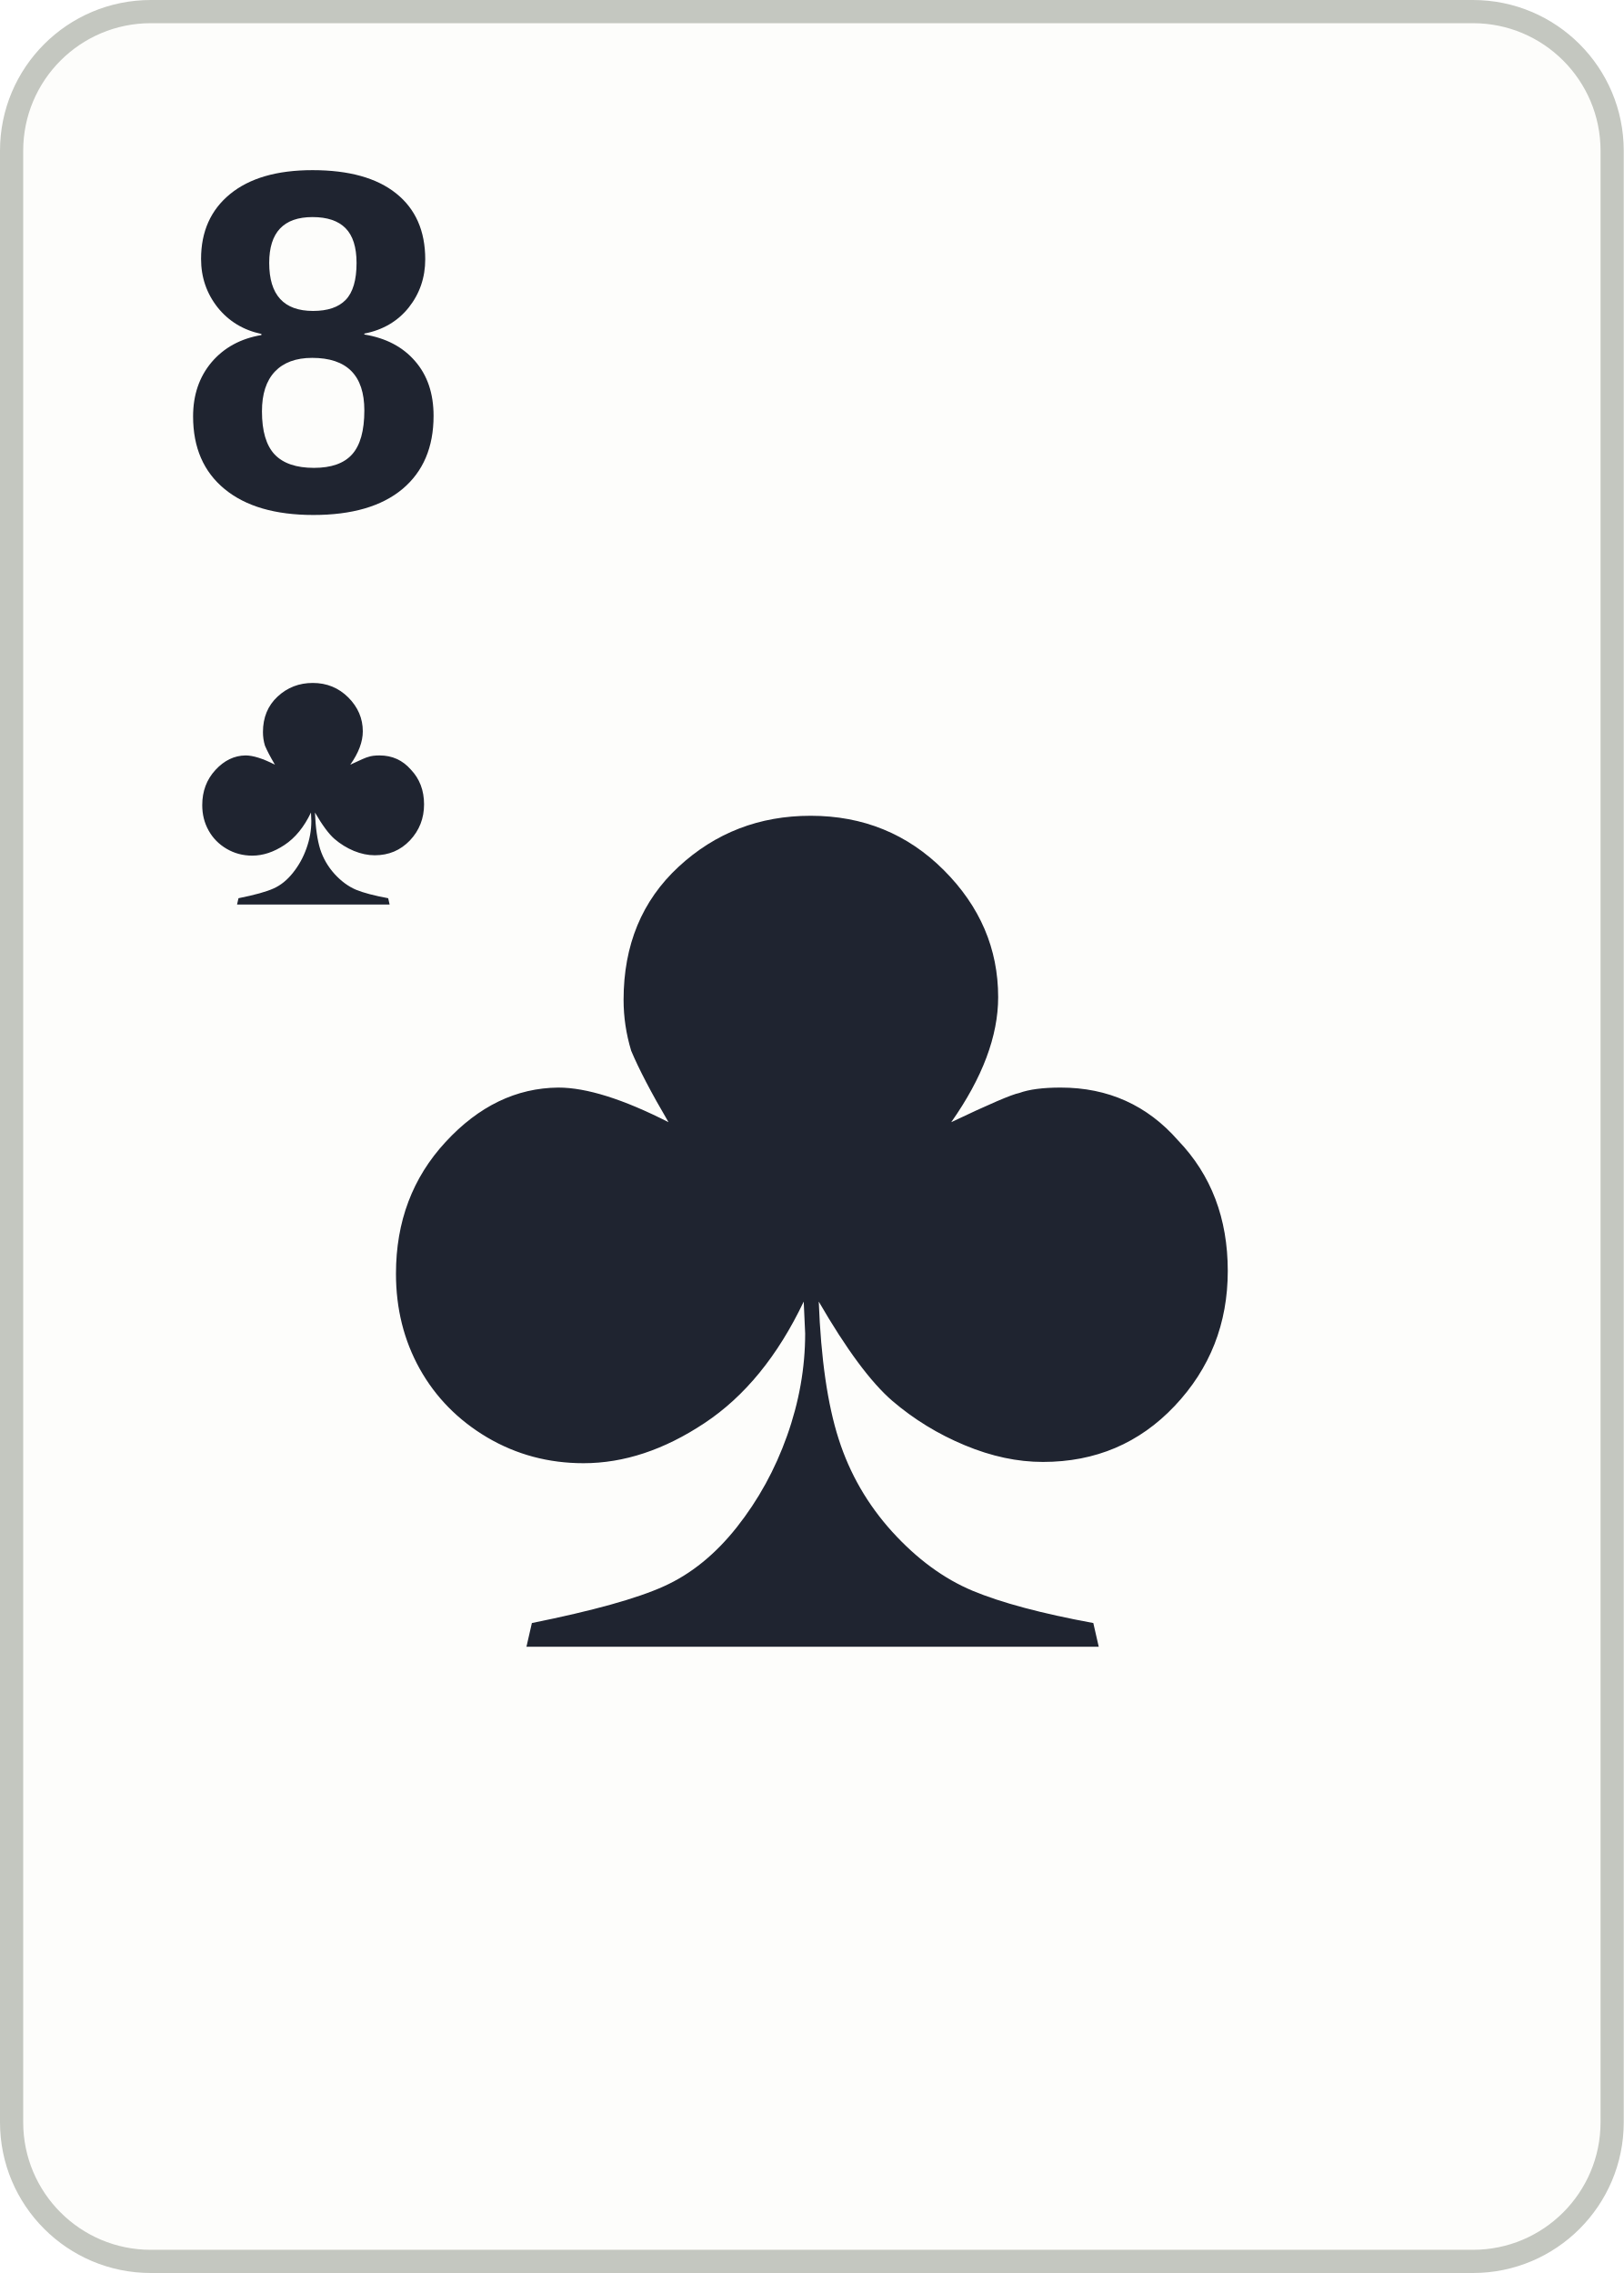
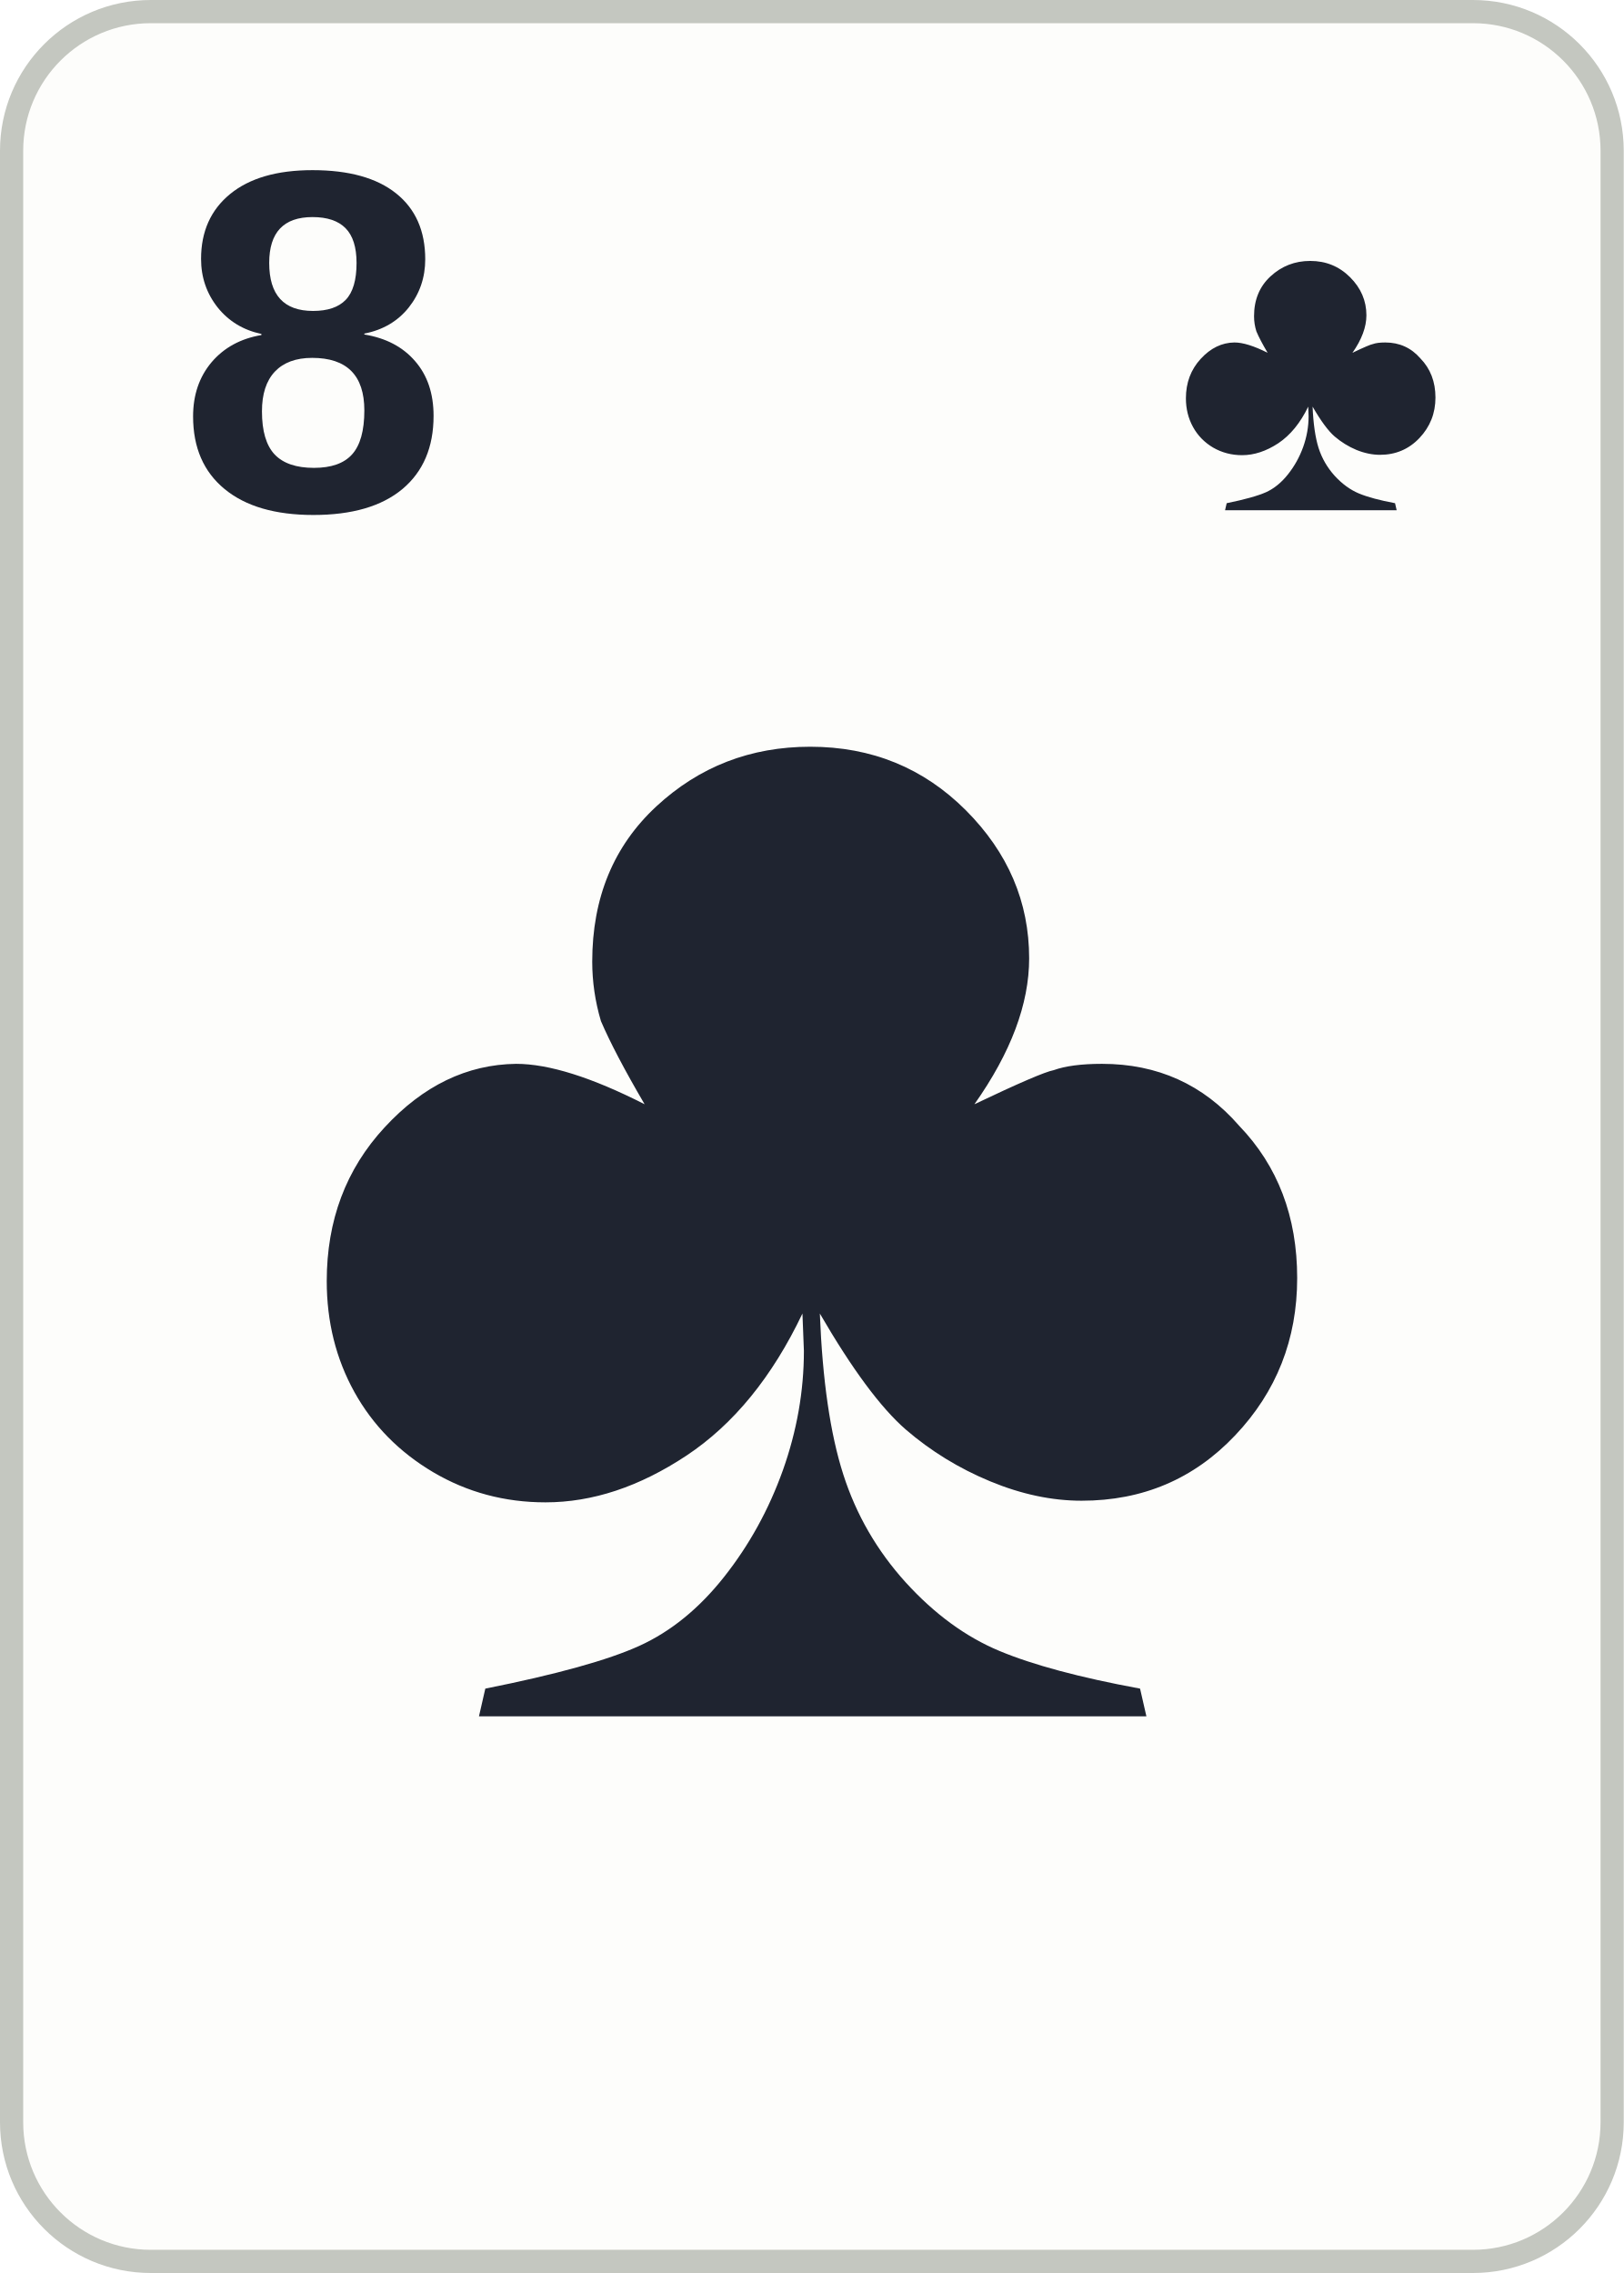
<svg xmlns="http://www.w3.org/2000/svg" viewBox="0 0 140 196">
  <rect x="1" y="1" width="138" height="194" rx="12" fill="#fdfdfb" stroke="#c4c7c0" stroke-width="2" />
  <g font-family="Arial,Helvetica,sans-serif" font-weight="700">
    <text x="27" y="44" font-size="42" text-anchor="middle" fill="#1f2430">8</text>
-     <text x="27" y="78" font-size="32" text-anchor="middle" fill="#1f2430">♣</text>
-     <text x="70" y="142" font-size="120" text-anchor="middle" fill="#1f2430">♣</text>
+     <text x="113" y="44" font-size="36" text-anchor="middle" fill="#1f2430">♣</text>
+     <text x="70" y="148" font-size="140" text-anchor="middle" fill="#1f2430">♣</text>
  </g>
</svg>
